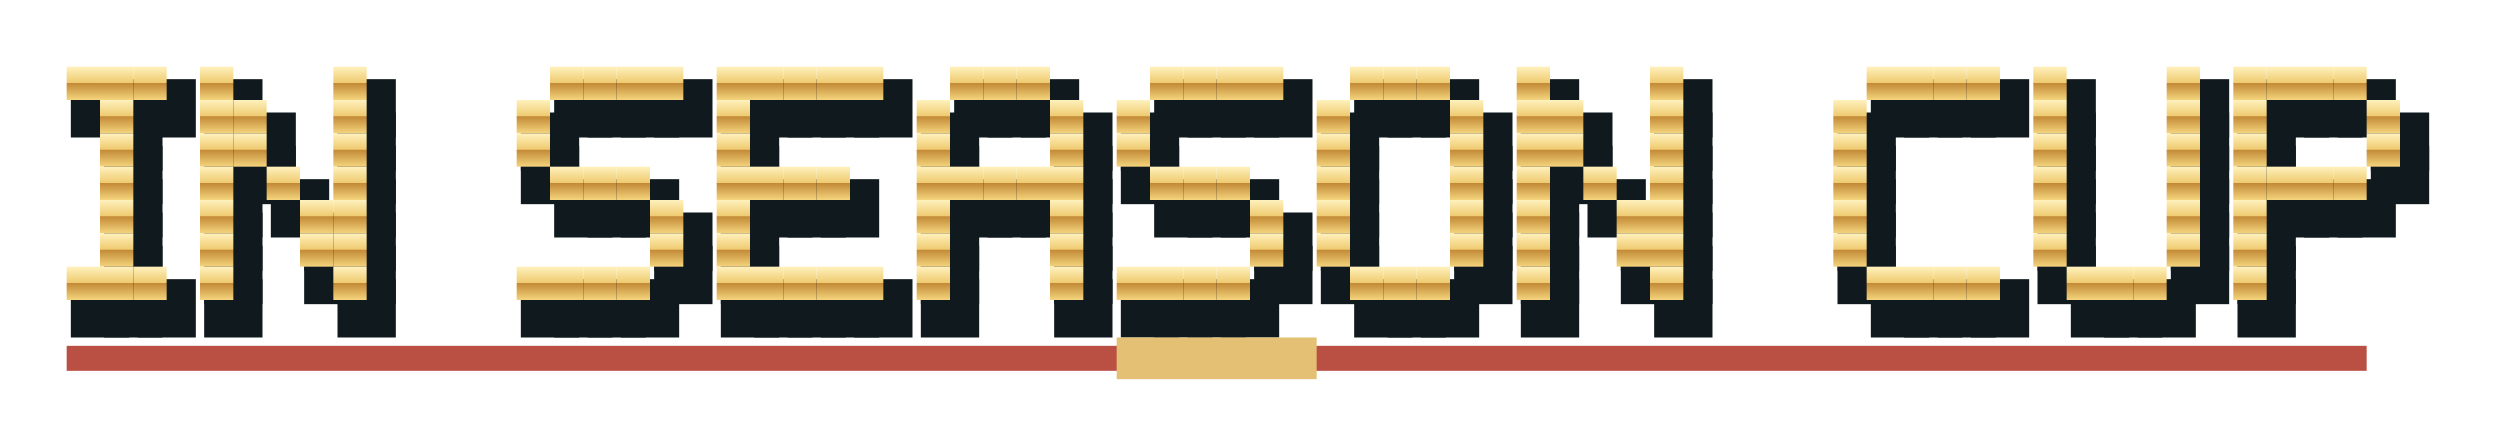
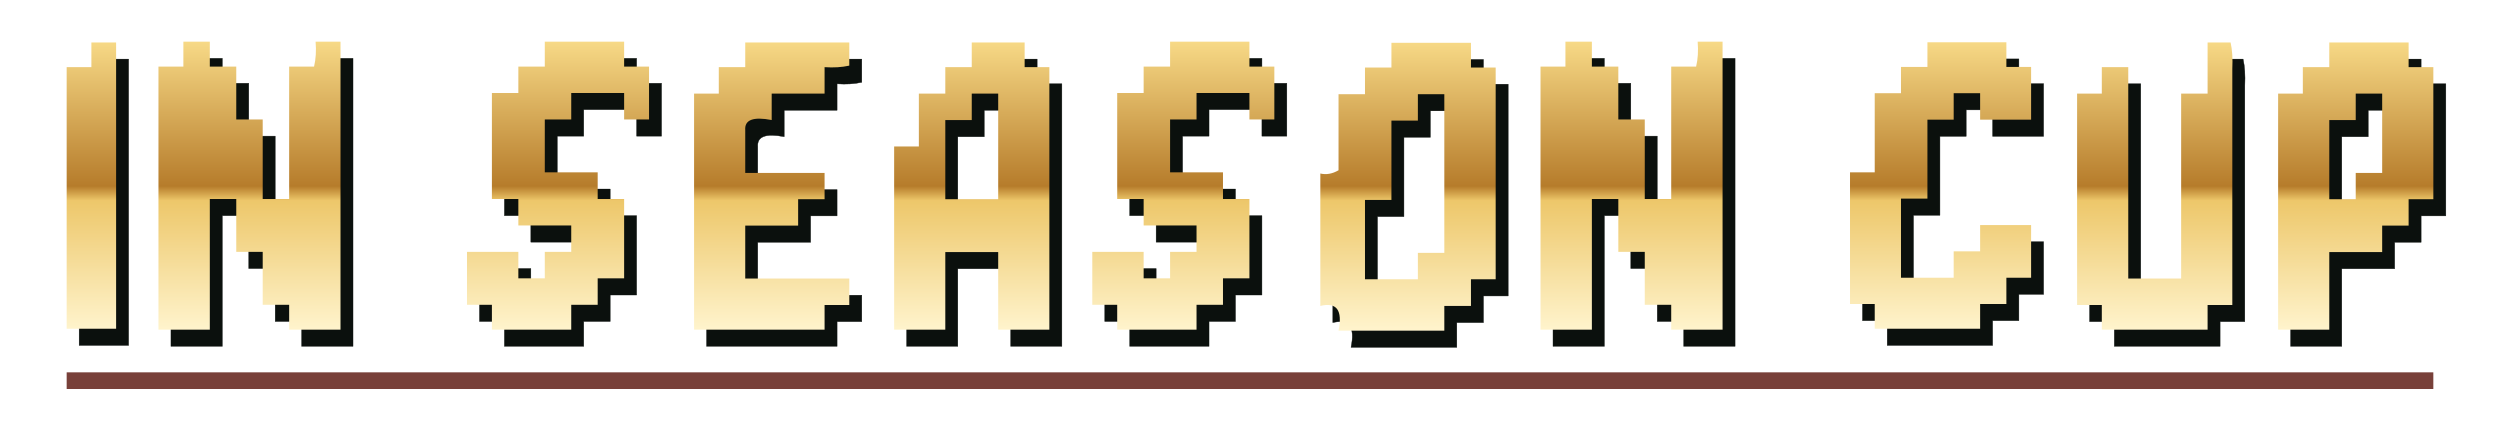
- <svg xmlns="http://www.w3.org/2000/svg" viewBox="0 0 300 52" fill="none">
+ <svg xmlns="http://www.w3.org/2000/svg" viewBox="0 0 300 51.68" fill="none">
  <defs>
-     <linearGradient id="letter" x2="0" y2="1">
-       <stop stop-color="#fff1bd" />
-       <stop offset=".48" stop-color="#efcb71" />
-       <stop offset=".5" stop-color="#c38a37" />
-       <stop offset="1" stop-color="#f5d47d" />
+     <linearGradient id="gold" x1="0" y1="0" x2="0" y2="1">
+       <stop stop-color="#fff4cd" />
+       <stop offset=".45" stop-color="#edc76a" />
+       <stop offset=".5" stop-color="#b67c2b" />
+       <stop offset="1" stop-color="#f7d986" />
    </linearGradient>
+     <path id="wordmark" d="M229 1369H203H100V4H126H160H186H358V30V73V98V133V159V330V365V408V519V554V699V725V828V863V897V923V1077V1189V1223V1369V1395V1498H332H229ZM709 1372H683H579V-1H847V111V146V301V336V370V405V552V578V681H873H985V405H1011H1123V129H1149H1261V-1H1529V59V120V154V198V310V345V491V517V621V655V690V716V871V984V1018V1165V1191V1295V1364V1390V1502H1503H1399Q1405 1431 1391 1372H1365H1261V681H1235H1123V716V750V785V820V966V992V1096H1097H985V1122V1156V1182V1217V1372H959H847V1398V1502H821H709ZM2595 1372H2569H2457V1234H2431H2319V681H2344H2457V543H2604H2673H2733V405H2707H2595V267H2569H2457V293V405H2189V129H2258H2319V-1H2353H2388H2422H2457H2604H2673H2733V25V129H2759H2871V154V267H2897H3009V301V336V370V405V552V578V681H2984H2871V707V820H2724H2699H2595V846V880V906V941V1096H2621H2733V1122V1234H2889H3009V1096H3079H3139V1243V1269V1372H3113H3009V1398V1502H2975H2940H2906H2871H2724H2699H2595ZM3641 1369H3615H3503V1231H3477H3374V-1H3486H3520H3676H3710H3745H3779H3925H3994H4055V25V128H4081H4184V154V266H4141H4106H4063H3951H3917H3770H3745H3641V335V507V542H3667H3701H3727H3762H3917V568V680H3943H4055V705V817H4020H3986H3951H3917H3770H3745H3641V852V886V1041Q3635 1121 3779 1093V1119V1231H3805H3839H3865H3900H4055V1257V1369Q4126 1364 4184 1377V1498H4141H4106H4063H3951H3917H3770H3745H3641ZM4823 1369H4797H4685V1231H4659H4547V955H4521H4418V-1H4685V33V120V154V189V214V249V404H4711H4745H4771H4806H4961V-1H5228V59V111V257V283V387V499V533V680V705V809V904V947V1059V1093V1240V1265V1369H5202H5099V1395V1498H4952H4926H4823ZM4849 1231H4961V680H4935H4901H4875H4840H4685V714V748V783V817V964V990V1093H4711H4823V1119V1231ZM5858 1372H5832H5720V1234H5694H5582V681H5607H5720V543H5867H5936H5996V405H5970H5858V267H5832H5720V293V405H5452V129H5521H5582V-1H5616H5651H5685H5720H5867H5936H5996V25V129H6022H6134V154V267H6160H6272V301V336V370V405V552V578V681H6247H6134V707V820H5987H5962H5858V846V880V906V941V1096H5884H5996V1122V1234H6152H6272V1096H6342H6402V1243V1269V1372H6376H6272V1398V1502H6238H6203H6169H6134H5987H5962H5858ZM7013 1367H6987H6875V1228H6849H6737V831Q6689 803 6642 814V123Q6770 154 6737 -6H6884H6979H7013H7160H7186H7289V20V123H7315H7428V149V262H7497H7557V296V322V365V391V426V452V624V659V693V719V892V918V1073V1099V1367H7531H7428V1392V1496H7393H7358H7324H7289H7143H7117H7013ZM7177 1228H7289V400H7264H7151V262H7125H7091H7065H7030H6875V296V331V365V400V546V572V676H6901H7013V710V745V780V814V961V987V1090H7039H7151V1116V1228ZM7921 1372H7895H7791V-1H8059V111V146V301V336V370V405V552V578V681H8085H8197V405H8223H8335V129H8361H8473V-1H8741V59V120V154V198V310V345V491V517V621V655V690V716V871V984V1018V1165V1191V1295V1364V1390V1502H8715H8611Q8617 1431 8603 1372H8577H8473V681H8447H8335V716V750V785V820V966V992V1096H8309H8197V1122V1156V1182V1217V1372H8171H8059V1398V1502H8033H7921ZM9810 1370H9784H9672V1233H9647H9535V820H9509H9406V133H9475H9535V4H9681H9775H9810H9956H10025H10085V30V133H10110H10222V159V270H10248H10351V442V545H10205H10085V408H10059H9947V270H9921H9887H9861H9827H9672V305V339V373V408V554V580V683H9698H9810V717V752V786V820V966V992V1095H9836H9947V1121V1233H9973H10085V1095H10351V1241V1267V1370H10325H10222V1396V1499H10188H10153H10119H10085H9939H9913H9810ZM11272 1231H11246H11134V266H11065H10996H10970H10858V326V378V525V576V619V671V705V860V955V990V1024V1059V1093V1240V1265V1369H10832H10720V1231H10694H10591V128H10660H10720V-1H10867H10893H10996H11142H11211H11272V25V128H11298H11401V154V326V361V404V516V550V697V723V826V860V1007V1119V1153V1248V1308V1334V1360Q11405 1440 11392 1498H11272ZM11907 1369H11881H11769V1231H11743H11640V-1H11907V33V120V154V189V214V249V404H11933H11967H11993H12028H12183V430V542H12209H12321V568V680H12347H12450V714V740V783V809V843V869V1041V1067V1110V1136V1171V1196V1369H12424H12321V1395V1498H12286H12252H12217H12183H12036H12011H11907ZM12071 1231H12183V817H12157H12045V680H12019H11907V714V748V783V817V964V990V1093H11933H12045V1119V1231Z" transform="translate(5.7004 39.5399) scale(0.022996 -0.022996)" />
  </defs>
-   <g fill="#10191d" stroke="#10191d" stroke-width="3" transform="translate(2 3)">
-     <rect x="8" y="8" width="4" height="4" />
-     <rect x="12" y="8" width="4" height="4" />
-     <rect x="16" y="8" width="4" height="4" />
-     <rect x="12" y="12" width="4" height="4" />
-     <rect x="12" y="16" width="4" height="4" />
-     <rect x="12" y="20" width="4" height="4" />
-     <rect x="12" y="24" width="4" height="4" />
-     <rect x="12" y="28" width="4" height="4" />
-     <rect x="8" y="32" width="4" height="4" />
-     <rect x="12" y="32" width="4" height="4" />
-     <rect x="16" y="32" width="4" height="4" />
-     <rect x="24" y="8" width="4" height="4" />
-     <rect x="40" y="8" width="4" height="4" />
-     <rect x="24" y="12" width="4" height="4" />
-     <rect x="28" y="12" width="4" height="4" />
-     <rect x="40" y="12" width="4" height="4" />
-     <rect x="24" y="16" width="4" height="4" />
-     <rect x="28" y="16" width="4" height="4" />
-     <rect x="40" y="16" width="4" height="4" />
-     <rect x="24" y="20" width="4" height="4" />
-     <rect x="32" y="20" width="4" height="4" />
-     <rect x="40" y="20" width="4" height="4" />
-     <rect x="24" y="24" width="4" height="4" />
-     <rect x="36" y="24" width="4" height="4" />
-     <rect x="40" y="24" width="4" height="4" />
-     <rect x="24" y="28" width="4" height="4" />
-     <rect x="36" y="28" width="4" height="4" />
-     <rect x="40" y="28" width="4" height="4" />
-     <rect x="24" y="32" width="4" height="4" />
-     <rect x="40" y="32" width="4" height="4" />
-     <rect x="66" y="8" width="4" height="4" />
-     <rect x="70" y="8" width="4" height="4" />
-     <rect x="74" y="8" width="4" height="4" />
-     <rect x="78" y="8" width="4" height="4" />
-     <rect x="62" y="12" width="4" height="4" />
-     <rect x="62" y="16" width="4" height="4" />
-     <rect x="66" y="20" width="4" height="4" />
-     <rect x="70" y="20" width="4" height="4" />
-     <rect x="74" y="20" width="4" height="4" />
-     <rect x="78" y="24" width="4" height="4" />
-     <rect x="78" y="28" width="4" height="4" />
-     <rect x="62" y="32" width="4" height="4" />
-     <rect x="66" y="32" width="4" height="4" />
-     <rect x="70" y="32" width="4" height="4" />
-     <rect x="74" y="32" width="4" height="4" />
-     <rect x="86" y="8" width="4" height="4" />
-     <rect x="90" y="8" width="4" height="4" />
-     <rect x="94" y="8" width="4" height="4" />
-     <rect x="98" y="8" width="4" height="4" />
-     <rect x="102" y="8" width="4" height="4" />
-     <rect x="86" y="12" width="4" height="4" />
-     <rect x="86" y="16" width="4" height="4" />
-     <rect x="86" y="20" width="4" height="4" />
-     <rect x="90" y="20" width="4" height="4" />
-     <rect x="94" y="20" width="4" height="4" />
-     <rect x="98" y="20" width="4" height="4" />
-     <rect x="86" y="24" width="4" height="4" />
-     <rect x="86" y="28" width="4" height="4" />
-     <rect x="86" y="32" width="4" height="4" />
-     <rect x="90" y="32" width="4" height="4" />
-     <rect x="94" y="32" width="4" height="4" />
-     <rect x="98" y="32" width="4" height="4" />
-     <rect x="102" y="32" width="4" height="4" />
-     <rect x="114" y="8" width="4" height="4" />
-     <rect x="118" y="8" width="4" height="4" />
-     <rect x="122" y="8" width="4" height="4" />
-     <rect x="110" y="12" width="4" height="4" />
-     <rect x="126" y="12" width="4" height="4" />
-     <rect x="110" y="16" width="4" height="4" />
-     <rect x="126" y="16" width="4" height="4" />
-     <rect x="110" y="20" width="4" height="4" />
-     <rect x="114" y="20" width="4" height="4" />
-     <rect x="118" y="20" width="4" height="4" />
-     <rect x="122" y="20" width="4" height="4" />
-     <rect x="126" y="20" width="4" height="4" />
-     <rect x="110" y="24" width="4" height="4" />
-     <rect x="126" y="24" width="4" height="4" />
-     <rect x="110" y="28" width="4" height="4" />
-     <rect x="126" y="28" width="4" height="4" />
-     <rect x="110" y="32" width="4" height="4" />
-     <rect x="126" y="32" width="4" height="4" />
-     <rect x="138" y="8" width="4" height="4" />
-     <rect x="142" y="8" width="4" height="4" />
-     <rect x="146" y="8" width="4" height="4" />
-     <rect x="150" y="8" width="4" height="4" />
-     <rect x="134" y="12" width="4" height="4" />
-     <rect x="134" y="16" width="4" height="4" />
-     <rect x="138" y="20" width="4" height="4" />
-     <rect x="142" y="20" width="4" height="4" />
-     <rect x="146" y="20" width="4" height="4" />
-     <rect x="150" y="24" width="4" height="4" />
-     <rect x="150" y="28" width="4" height="4" />
-     <rect x="134" y="32" width="4" height="4" />
-     <rect x="138" y="32" width="4" height="4" />
-     <rect x="142" y="32" width="4" height="4" />
-     <rect x="146" y="32" width="4" height="4" />
-     <rect x="162" y="8" width="4" height="4" />
-     <rect x="166" y="8" width="4" height="4" />
-     <rect x="170" y="8" width="4" height="4" />
-     <rect x="158" y="12" width="4" height="4" />
-     <rect x="174" y="12" width="4" height="4" />
-     <rect x="158" y="16" width="4" height="4" />
-     <rect x="174" y="16" width="4" height="4" />
-     <rect x="158" y="20" width="4" height="4" />
-     <rect x="174" y="20" width="4" height="4" />
-     <rect x="158" y="24" width="4" height="4" />
-     <rect x="174" y="24" width="4" height="4" />
-     <rect x="158" y="28" width="4" height="4" />
-     <rect x="174" y="28" width="4" height="4" />
-     <rect x="162" y="32" width="4" height="4" />
-     <rect x="166" y="32" width="4" height="4" />
-     <rect x="170" y="32" width="4" height="4" />
-     <rect x="182" y="8" width="4" height="4" />
-     <rect x="198" y="8" width="4" height="4" />
-     <rect x="182" y="12" width="4" height="4" />
-     <rect x="186" y="12" width="4" height="4" />
-     <rect x="198" y="12" width="4" height="4" />
-     <rect x="182" y="16" width="4" height="4" />
-     <rect x="186" y="16" width="4" height="4" />
-     <rect x="198" y="16" width="4" height="4" />
-     <rect x="182" y="20" width="4" height="4" />
-     <rect x="190" y="20" width="4" height="4" />
-     <rect x="198" y="20" width="4" height="4" />
-     <rect x="182" y="24" width="4" height="4" />
-     <rect x="194" y="24" width="4" height="4" />
-     <rect x="198" y="24" width="4" height="4" />
-     <rect x="182" y="28" width="4" height="4" />
-     <rect x="194" y="28" width="4" height="4" />
-     <rect x="198" y="28" width="4" height="4" />
-     <rect x="182" y="32" width="4" height="4" />
-     <rect x="198" y="32" width="4" height="4" />
-     <rect x="224" y="8" width="4" height="4" />
-     <rect x="228" y="8" width="4" height="4" />
-     <rect x="232" y="8" width="4" height="4" />
-     <rect x="236" y="8" width="4" height="4" />
-     <rect x="220" y="12" width="4" height="4" />
-     <rect x="220" y="16" width="4" height="4" />
-     <rect x="220" y="20" width="4" height="4" />
-     <rect x="220" y="24" width="4" height="4" />
-     <rect x="220" y="28" width="4" height="4" />
-     <rect x="224" y="32" width="4" height="4" />
-     <rect x="228" y="32" width="4" height="4" />
-     <rect x="232" y="32" width="4" height="4" />
-     <rect x="236" y="32" width="4" height="4" />
-     <rect x="244" y="8" width="4" height="4" />
-     <rect x="260" y="8" width="4" height="4" />
-     <rect x="244" y="12" width="4" height="4" />
-     <rect x="260" y="12" width="4" height="4" />
-     <rect x="244" y="16" width="4" height="4" />
-     <rect x="260" y="16" width="4" height="4" />
-     <rect x="244" y="20" width="4" height="4" />
-     <rect x="260" y="20" width="4" height="4" />
-     <rect x="244" y="24" width="4" height="4" />
-     <rect x="260" y="24" width="4" height="4" />
-     <rect x="244" y="28" width="4" height="4" />
-     <rect x="260" y="28" width="4" height="4" />
-     <rect x="248" y="32" width="4" height="4" />
-     <rect x="252" y="32" width="4" height="4" />
-     <rect x="256" y="32" width="4" height="4" />
-     <rect x="268" y="8" width="4" height="4" />
-     <rect x="272" y="8" width="4" height="4" />
-     <rect x="276" y="8" width="4" height="4" />
-     <rect x="280" y="8" width="4" height="4" />
-     <rect x="268" y="12" width="4" height="4" />
-     <rect x="284" y="12" width="4" height="4" />
-     <rect x="268" y="16" width="4" height="4" />
-     <rect x="284" y="16" width="4" height="4" />
-     <rect x="268" y="20" width="4" height="4" />
-     <rect x="272" y="20" width="4" height="4" />
-     <rect x="276" y="20" width="4" height="4" />
-     <rect x="280" y="20" width="4" height="4" />
-     <rect x="268" y="24" width="4" height="4" />
-     <rect x="268" y="28" width="4" height="4" />
-     <rect x="268" y="32" width="4" height="4" />
-   </g>
-   <g fill="url(#letter)">
-     <rect x="8" y="8" width="4" height="4" />
-     <rect x="12" y="8" width="4" height="4" />
-     <rect x="16" y="8" width="4" height="4" />
-     <rect x="12" y="12" width="4" height="4" />
-     <rect x="12" y="16" width="4" height="4" />
-     <rect x="12" y="20" width="4" height="4" />
-     <rect x="12" y="24" width="4" height="4" />
-     <rect x="12" y="28" width="4" height="4" />
-     <rect x="8" y="32" width="4" height="4" />
-     <rect x="12" y="32" width="4" height="4" />
-     <rect x="16" y="32" width="4" height="4" />
-     <rect x="24" y="8" width="4" height="4" />
-     <rect x="40" y="8" width="4" height="4" />
-     <rect x="24" y="12" width="4" height="4" />
-     <rect x="28" y="12" width="4" height="4" />
-     <rect x="40" y="12" width="4" height="4" />
-     <rect x="24" y="16" width="4" height="4" />
-     <rect x="28" y="16" width="4" height="4" />
-     <rect x="40" y="16" width="4" height="4" />
-     <rect x="24" y="20" width="4" height="4" />
-     <rect x="32" y="20" width="4" height="4" />
-     <rect x="40" y="20" width="4" height="4" />
-     <rect x="24" y="24" width="4" height="4" />
-     <rect x="36" y="24" width="4" height="4" />
-     <rect x="40" y="24" width="4" height="4" />
-     <rect x="24" y="28" width="4" height="4" />
-     <rect x="36" y="28" width="4" height="4" />
-     <rect x="40" y="28" width="4" height="4" />
-     <rect x="24" y="32" width="4" height="4" />
-     <rect x="40" y="32" width="4" height="4" />
-     <rect x="66" y="8" width="4" height="4" />
-     <rect x="70" y="8" width="4" height="4" />
-     <rect x="74" y="8" width="4" height="4" />
-     <rect x="78" y="8" width="4" height="4" />
-     <rect x="62" y="12" width="4" height="4" />
-     <rect x="62" y="16" width="4" height="4" />
-     <rect x="66" y="20" width="4" height="4" />
-     <rect x="70" y="20" width="4" height="4" />
-     <rect x="74" y="20" width="4" height="4" />
-     <rect x="78" y="24" width="4" height="4" />
-     <rect x="78" y="28" width="4" height="4" />
-     <rect x="62" y="32" width="4" height="4" />
-     <rect x="66" y="32" width="4" height="4" />
-     <rect x="70" y="32" width="4" height="4" />
-     <rect x="74" y="32" width="4" height="4" />
-     <rect x="86" y="8" width="4" height="4" />
-     <rect x="90" y="8" width="4" height="4" />
-     <rect x="94" y="8" width="4" height="4" />
-     <rect x="98" y="8" width="4" height="4" />
-     <rect x="102" y="8" width="4" height="4" />
-     <rect x="86" y="12" width="4" height="4" />
-     <rect x="86" y="16" width="4" height="4" />
-     <rect x="86" y="20" width="4" height="4" />
-     <rect x="90" y="20" width="4" height="4" />
-     <rect x="94" y="20" width="4" height="4" />
-     <rect x="98" y="20" width="4" height="4" />
-     <rect x="86" y="24" width="4" height="4" />
-     <rect x="86" y="28" width="4" height="4" />
-     <rect x="86" y="32" width="4" height="4" />
-     <rect x="90" y="32" width="4" height="4" />
-     <rect x="94" y="32" width="4" height="4" />
-     <rect x="98" y="32" width="4" height="4" />
-     <rect x="102" y="32" width="4" height="4" />
-     <rect x="114" y="8" width="4" height="4" />
-     <rect x="118" y="8" width="4" height="4" />
-     <rect x="122" y="8" width="4" height="4" />
-     <rect x="110" y="12" width="4" height="4" />
-     <rect x="126" y="12" width="4" height="4" />
-     <rect x="110" y="16" width="4" height="4" />
-     <rect x="126" y="16" width="4" height="4" />
-     <rect x="110" y="20" width="4" height="4" />
-     <rect x="114" y="20" width="4" height="4" />
-     <rect x="118" y="20" width="4" height="4" />
-     <rect x="122" y="20" width="4" height="4" />
-     <rect x="126" y="20" width="4" height="4" />
-     <rect x="110" y="24" width="4" height="4" />
-     <rect x="126" y="24" width="4" height="4" />
-     <rect x="110" y="28" width="4" height="4" />
-     <rect x="126" y="28" width="4" height="4" />
-     <rect x="110" y="32" width="4" height="4" />
-     <rect x="126" y="32" width="4" height="4" />
-     <rect x="138" y="8" width="4" height="4" />
-     <rect x="142" y="8" width="4" height="4" />
-     <rect x="146" y="8" width="4" height="4" />
-     <rect x="150" y="8" width="4" height="4" />
-     <rect x="134" y="12" width="4" height="4" />
-     <rect x="134" y="16" width="4" height="4" />
-     <rect x="138" y="20" width="4" height="4" />
-     <rect x="142" y="20" width="4" height="4" />
-     <rect x="146" y="20" width="4" height="4" />
-     <rect x="150" y="24" width="4" height="4" />
-     <rect x="150" y="28" width="4" height="4" />
-     <rect x="134" y="32" width="4" height="4" />
-     <rect x="138" y="32" width="4" height="4" />
-     <rect x="142" y="32" width="4" height="4" />
-     <rect x="146" y="32" width="4" height="4" />
-     <rect x="162" y="8" width="4" height="4" />
-     <rect x="166" y="8" width="4" height="4" />
-     <rect x="170" y="8" width="4" height="4" />
-     <rect x="158" y="12" width="4" height="4" />
-     <rect x="174" y="12" width="4" height="4" />
-     <rect x="158" y="16" width="4" height="4" />
-     <rect x="174" y="16" width="4" height="4" />
-     <rect x="158" y="20" width="4" height="4" />
-     <rect x="174" y="20" width="4" height="4" />
-     <rect x="158" y="24" width="4" height="4" />
-     <rect x="174" y="24" width="4" height="4" />
-     <rect x="158" y="28" width="4" height="4" />
-     <rect x="174" y="28" width="4" height="4" />
-     <rect x="162" y="32" width="4" height="4" />
-     <rect x="166" y="32" width="4" height="4" />
-     <rect x="170" y="32" width="4" height="4" />
-     <rect x="182" y="8" width="4" height="4" />
-     <rect x="198" y="8" width="4" height="4" />
-     <rect x="182" y="12" width="4" height="4" />
-     <rect x="186" y="12" width="4" height="4" />
-     <rect x="198" y="12" width="4" height="4" />
-     <rect x="182" y="16" width="4" height="4" />
-     <rect x="186" y="16" width="4" height="4" />
-     <rect x="198" y="16" width="4" height="4" />
-     <rect x="182" y="20" width="4" height="4" />
-     <rect x="190" y="20" width="4" height="4" />
-     <rect x="198" y="20" width="4" height="4" />
-     <rect x="182" y="24" width="4" height="4" />
-     <rect x="194" y="24" width="4" height="4" />
-     <rect x="198" y="24" width="4" height="4" />
-     <rect x="182" y="28" width="4" height="4" />
-     <rect x="194" y="28" width="4" height="4" />
-     <rect x="198" y="28" width="4" height="4" />
-     <rect x="182" y="32" width="4" height="4" />
-     <rect x="198" y="32" width="4" height="4" />
-     <rect x="224" y="8" width="4" height="4" />
-     <rect x="228" y="8" width="4" height="4" />
-     <rect x="232" y="8" width="4" height="4" />
-     <rect x="236" y="8" width="4" height="4" />
-     <rect x="220" y="12" width="4" height="4" />
-     <rect x="220" y="16" width="4" height="4" />
-     <rect x="220" y="20" width="4" height="4" />
-     <rect x="220" y="24" width="4" height="4" />
-     <rect x="220" y="28" width="4" height="4" />
-     <rect x="224" y="32" width="4" height="4" />
-     <rect x="228" y="32" width="4" height="4" />
-     <rect x="232" y="32" width="4" height="4" />
-     <rect x="236" y="32" width="4" height="4" />
-     <rect x="244" y="8" width="4" height="4" />
-     <rect x="260" y="8" width="4" height="4" />
-     <rect x="244" y="12" width="4" height="4" />
-     <rect x="260" y="12" width="4" height="4" />
-     <rect x="244" y="16" width="4" height="4" />
-     <rect x="260" y="16" width="4" height="4" />
-     <rect x="244" y="20" width="4" height="4" />
-     <rect x="260" y="20" width="4" height="4" />
-     <rect x="244" y="24" width="4" height="4" />
-     <rect x="260" y="24" width="4" height="4" />
-     <rect x="244" y="28" width="4" height="4" />
-     <rect x="260" y="28" width="4" height="4" />
-     <rect x="248" y="32" width="4" height="4" />
-     <rect x="252" y="32" width="4" height="4" />
-     <rect x="256" y="32" width="4" height="4" />
-     <rect x="268" y="8" width="4" height="4" />
-     <rect x="272" y="8" width="4" height="4" />
-     <rect x="276" y="8" width="4" height="4" />
-     <rect x="280" y="8" width="4" height="4" />
-     <rect x="268" y="12" width="4" height="4" />
-     <rect x="284" y="12" width="4" height="4" />
-     <rect x="268" y="16" width="4" height="4" />
-     <rect x="284" y="16" width="4" height="4" />
-     <rect x="268" y="20" width="4" height="4" />
-     <rect x="272" y="20" width="4" height="4" />
-     <rect x="276" y="20" width="4" height="4" />
-     <rect x="280" y="20" width="4" height="4" />
-     <rect x="268" y="24" width="4" height="4" />
-     <rect x="268" y="28" width="4" height="4" />
-     <rect x="268" y="32" width="4" height="4" />
-   </g>
-   <path d="M8 43H284" stroke="#b95043" stroke-width="3" />
-   <path d="M134.0 43H158.0" stroke="#e3c073" stroke-width="5" />
+   <use href="#wordmark" transform="translate(1.5 2)" fill="#0b100d" stroke="#0b100d" stroke-width="2" stroke-linejoin="round" />
+   <use href="#wordmark" fill="url(#gold)" />
+   <path d="M8 45.68H292" stroke="#784039" stroke-width="2" />
</svg>
